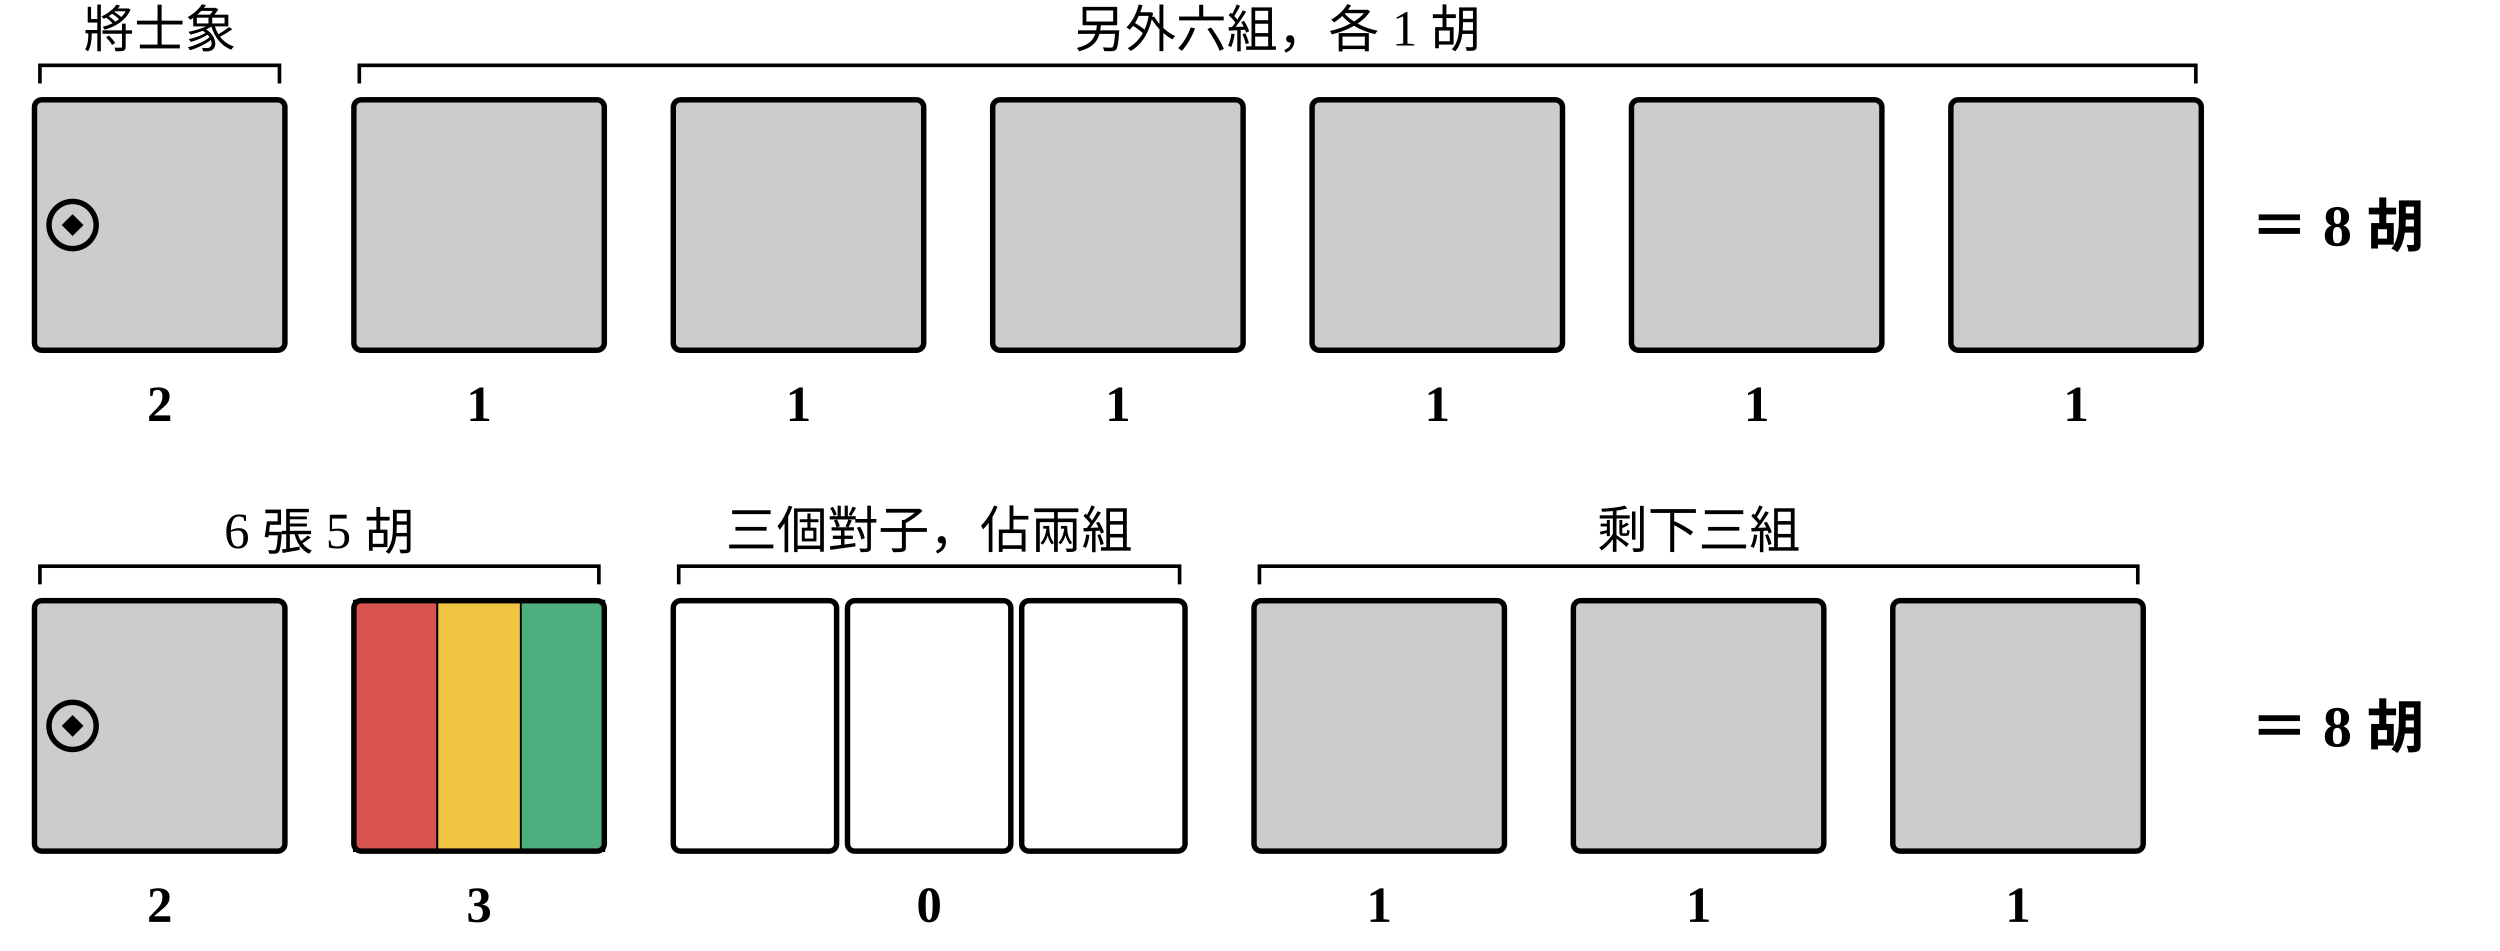
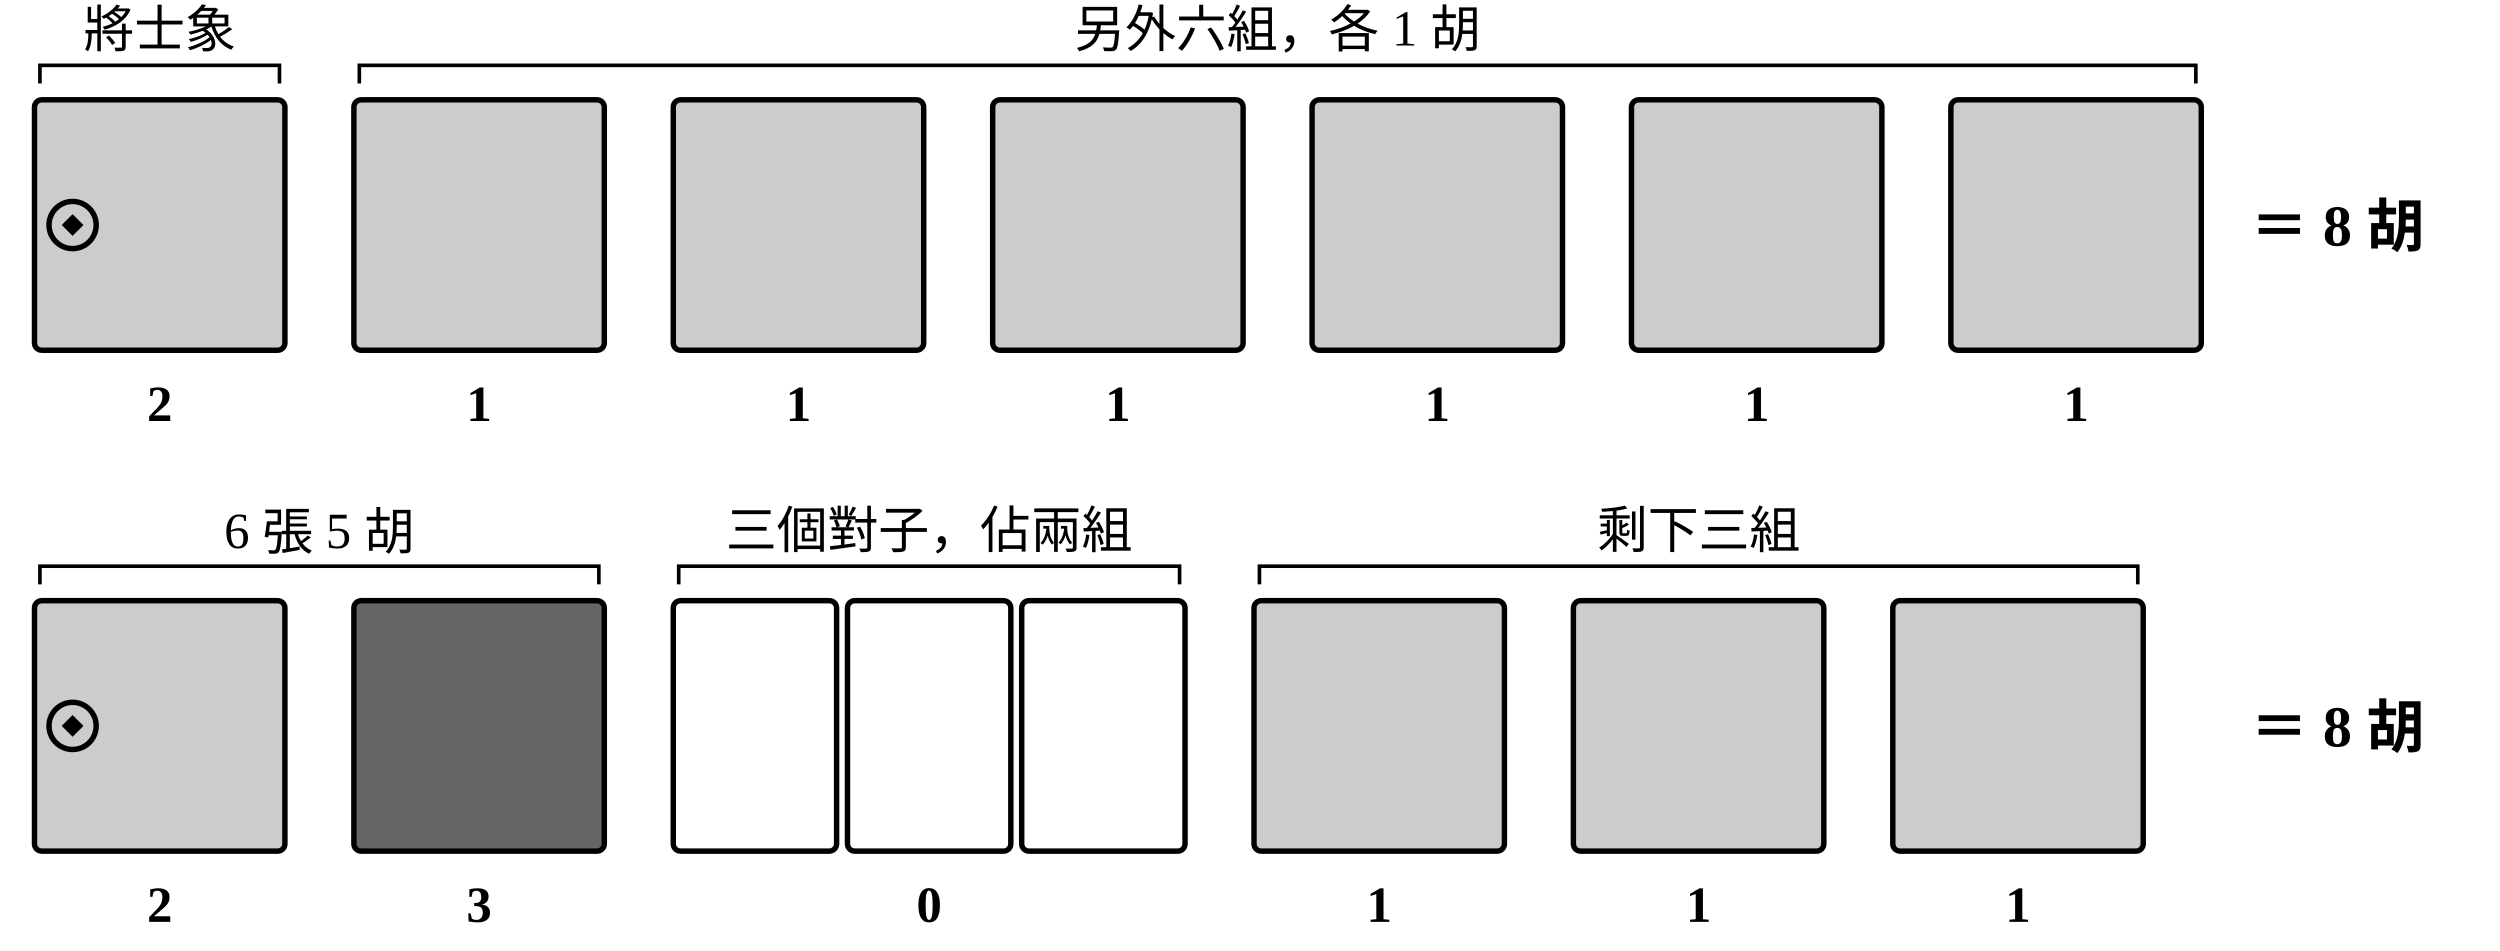
<svg xmlns="http://www.w3.org/2000/svg" viewBox="-8 0 688.8 262" width="688.8" height="262" role="img" aria-label="上排：一組將士象加六組 1 胡，合計 8 胡。下排：6 張 5 胡、三個對子、三組 1 胡，合計 8 胡">
  <g fill="currentColor" stroke="currentColor" stroke-width="1.5">
    <rect x="1.5" y="27.5" width="69" height="69" rx="2" fill-opacity="0.2" />
    <circle cx="12.0" cy="62.0" r="6.5" fill="none" />
    <path d="M12.0,59.0l3,3 -3,3 -3,-3z" stroke="none" />
    <rect x="89.5" y="27.5" width="69" height="69" rx="2" fill-opacity="0.2" />
    <rect x="177.5" y="27.5" width="69" height="69" rx="2" fill-opacity="0.2" />
    <rect x="265.5" y="27.5" width="69" height="69" rx="2" fill-opacity="0.2" />
    <rect x="353.5" y="27.5" width="69" height="69" rx="2" fill-opacity="0.2" />
    <rect x="441.5" y="27.5" width="69" height="69" rx="2" fill-opacity="0.2" />
    <rect x="529.5" y="27.5" width="69" height="69" rx="2" fill-opacity="0.2" />
    <path d="M3,23v-5H69v5" fill="none" stroke-width="1" />
    <path d="M91,23v-5H597v5" fill="none" stroke-width="1" />
    <rect x="1.5" y="165.5" width="69" height="69" rx="2" fill-opacity="0.2" />
    <circle cx="12.0" cy="200.0" r="6.5" fill="none" />
    <path d="M12.0,197.0l3,3 -3,3 -3,-3z" stroke="none" />
-     <rect x="89.5" y="165.5" width="23" height="69" fill="#d9534f" stroke-width="0.5" />
-     <rect x="112.5" y="165.5" width="23" height="69" fill="#f0c541" stroke-width="0.5" />
-     <rect x="135.5" y="165.5" width="23" height="69" fill="#4caf7d" stroke-width="0.5" />
-     <rect x="89.5" y="165.5" width="69" height="69" rx="2" fill-opacity="0" />
+     <rect x="89.5" y="165.5" width="69" height="69" rx="2" fill-opacity="0.6" />
    <rect x="177.5" y="165.5" width="45" height="69" rx="2" fill-opacity="0" />
    <rect x="225.5" y="165.5" width="45" height="69" rx="2" fill-opacity="0" />
    <rect x="273.5" y="165.5" width="45" height="69" rx="2" fill-opacity="0" />
    <rect x="337.5" y="165.5" width="69" height="69" rx="2" fill-opacity="0.2" />
    <rect x="425.5" y="165.5" width="69" height="69" rx="2" fill-opacity="0.2" />
    <rect x="513.5" y="165.5" width="69" height="69" rx="2" fill-opacity="0.2" />
    <path d="M3,161v-5H157v5" fill="none" stroke-width="1" />
    <path d="M179,161v-5H317v5" fill="none" stroke-width="1" />
    <path d="M339,161v-5H581v5" fill="none" stroke-width="1" />
  </g>
  <g fill="currentColor" font-size="14" text-anchor="middle">
    <text x="36" y="116" font-weight="bold">2</text>
    <text x="124" y="116" font-weight="bold">1</text>
    <text x="212" y="116" font-weight="bold">1</text>
    <text x="300" y="116" font-weight="bold">1</text>
    <text x="388" y="116" font-weight="bold">1</text>
    <text x="476" y="116" font-weight="bold">1</text>
    <text x="564" y="116" font-weight="bold">1</text>
    <text x="36" y="13">將士象</text>
    <text x="344" y="13">另外六組，各 1 胡</text>
    <text x="36" y="254" font-weight="bold">2</text>
    <text x="124" y="254" font-weight="bold">3</text>
    <text x="248" y="254" font-weight="bold">0</text>
    <text x="372" y="254" font-weight="bold">1</text>
    <text x="460" y="254" font-weight="bold">1</text>
    <text x="548" y="254" font-weight="bold">1</text>
    <text x="80" y="151">6 張 5 胡</text>
    <text x="248" y="151">三個對子，佔兩組</text>
    <text x="460" y="151">剩下三組</text>
    <text x="612" y="68.0" font-size="16" font-weight="bold" text-anchor="start">＝ 8 胡</text>
    <text x="612" y="206.0" font-size="16" font-weight="bold" text-anchor="start">＝ 8 胡</text>
  </g>
</svg>
